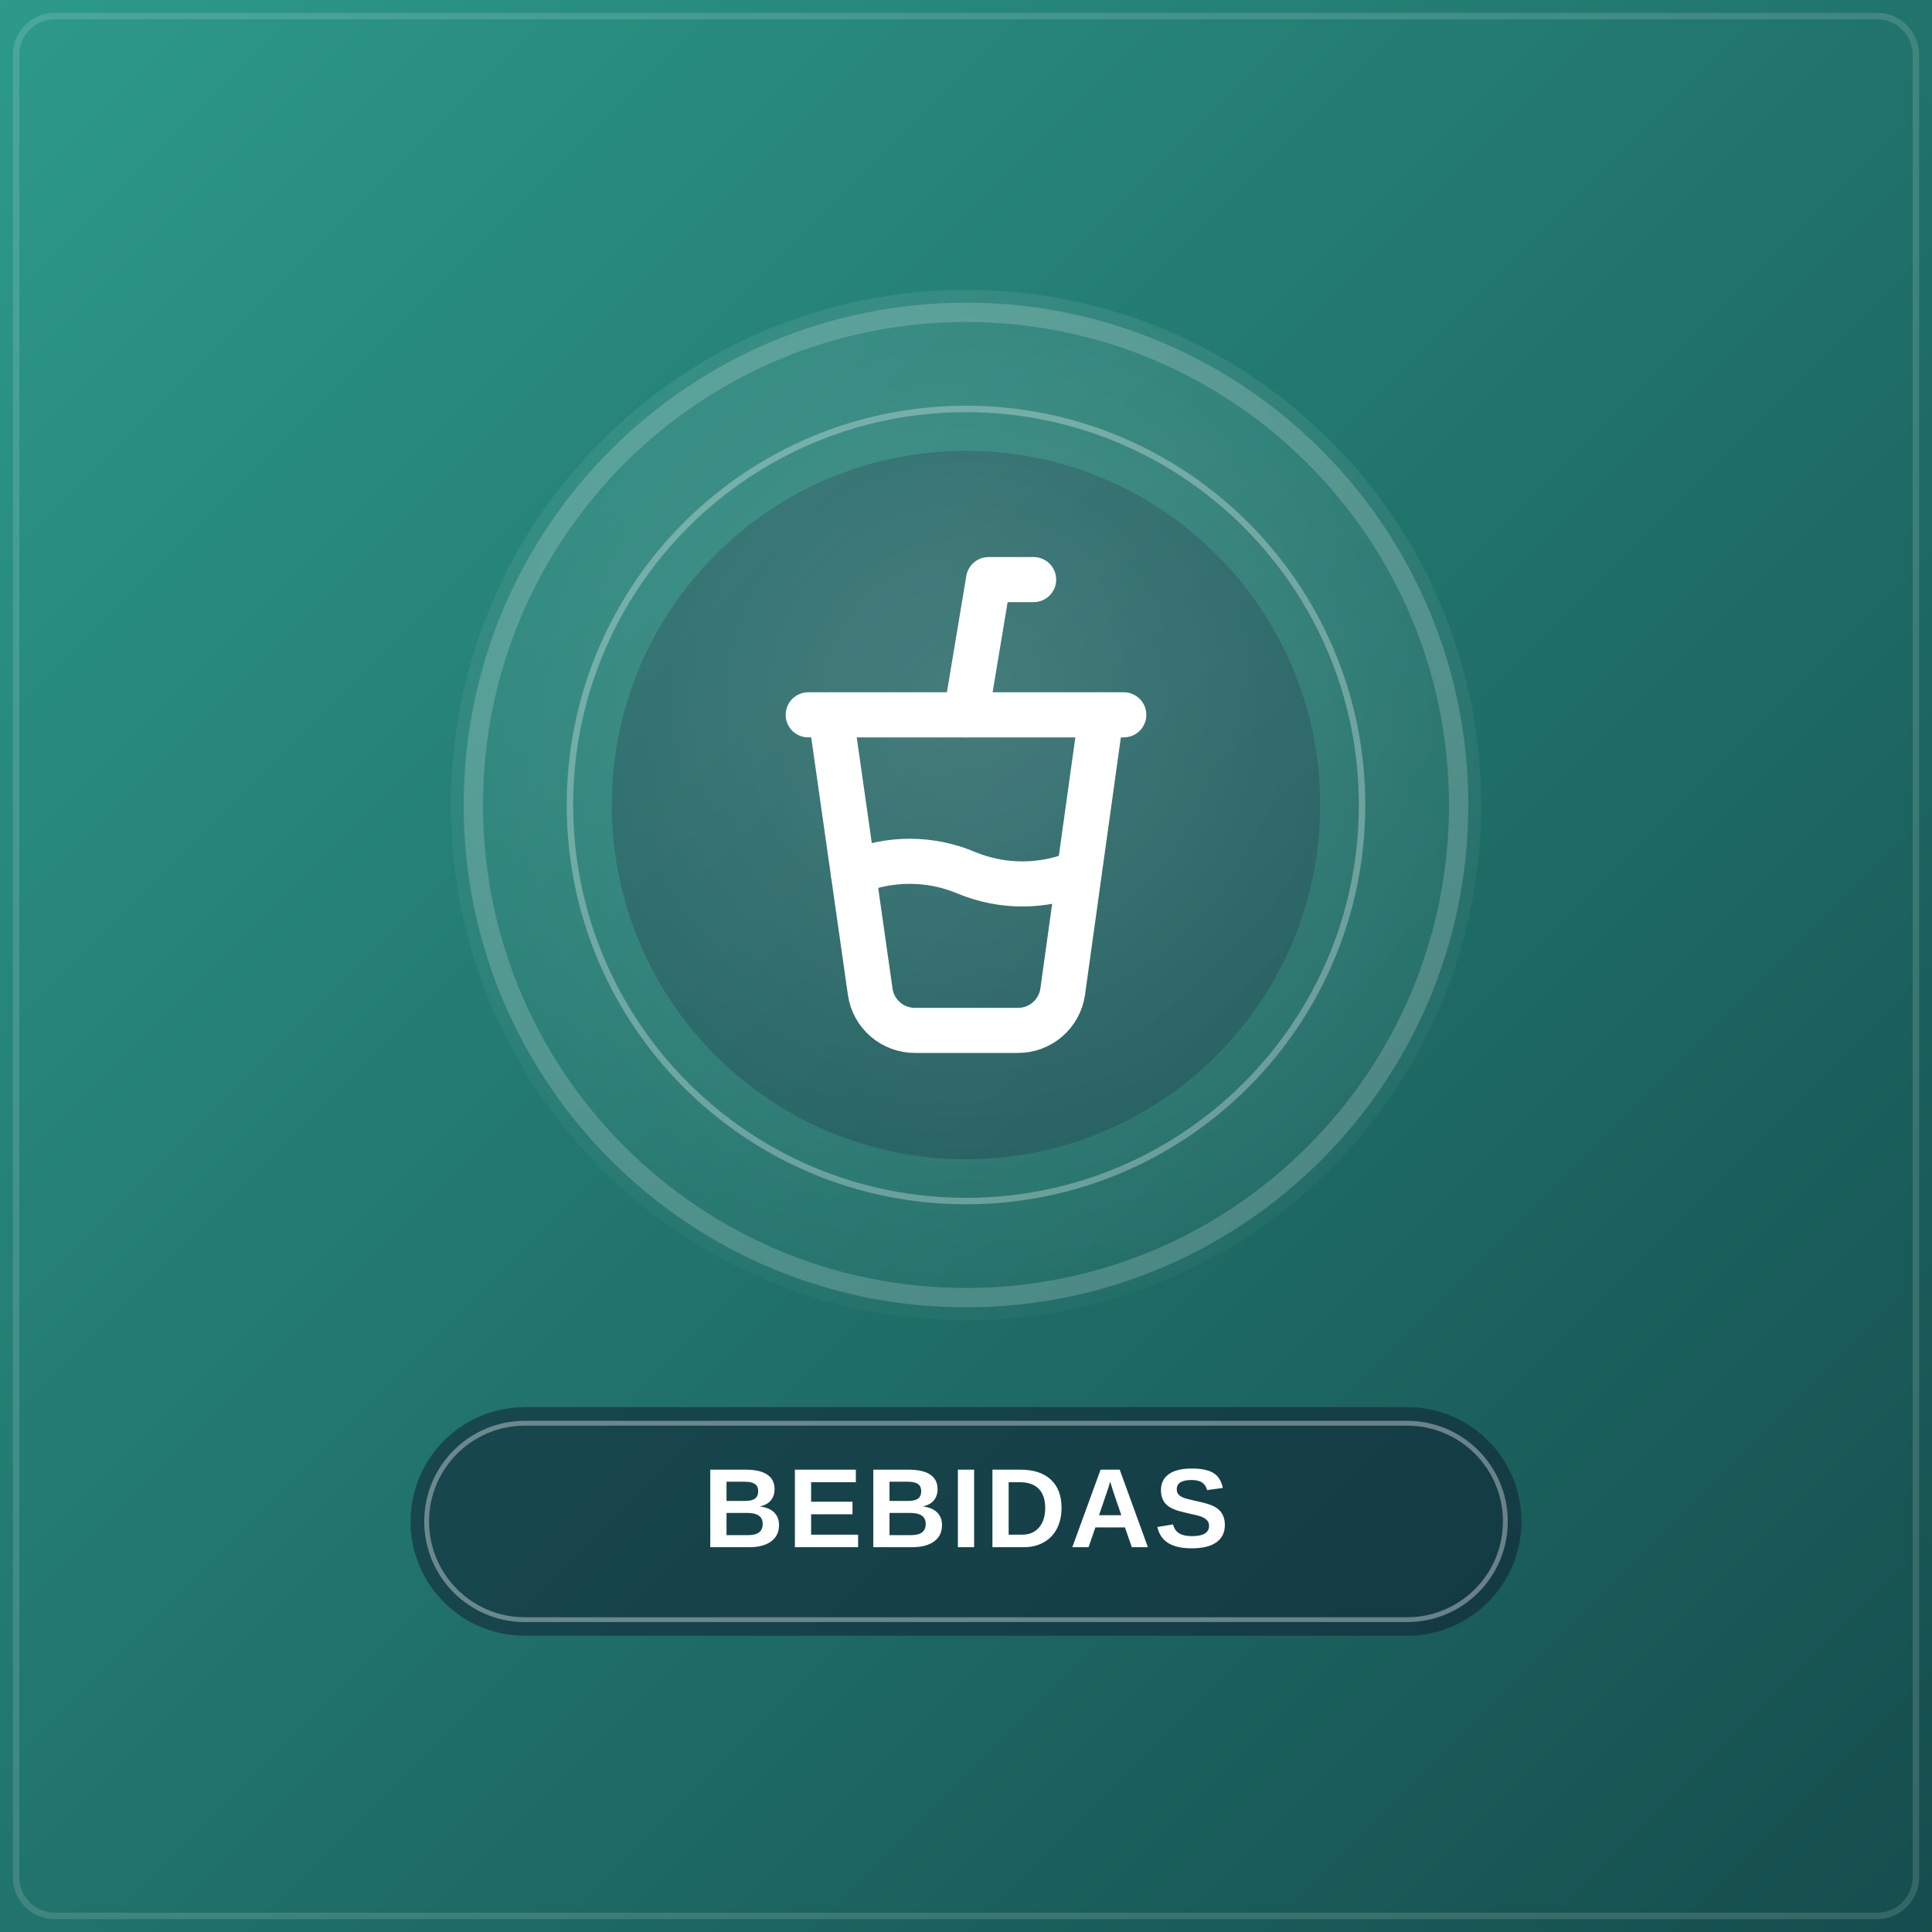
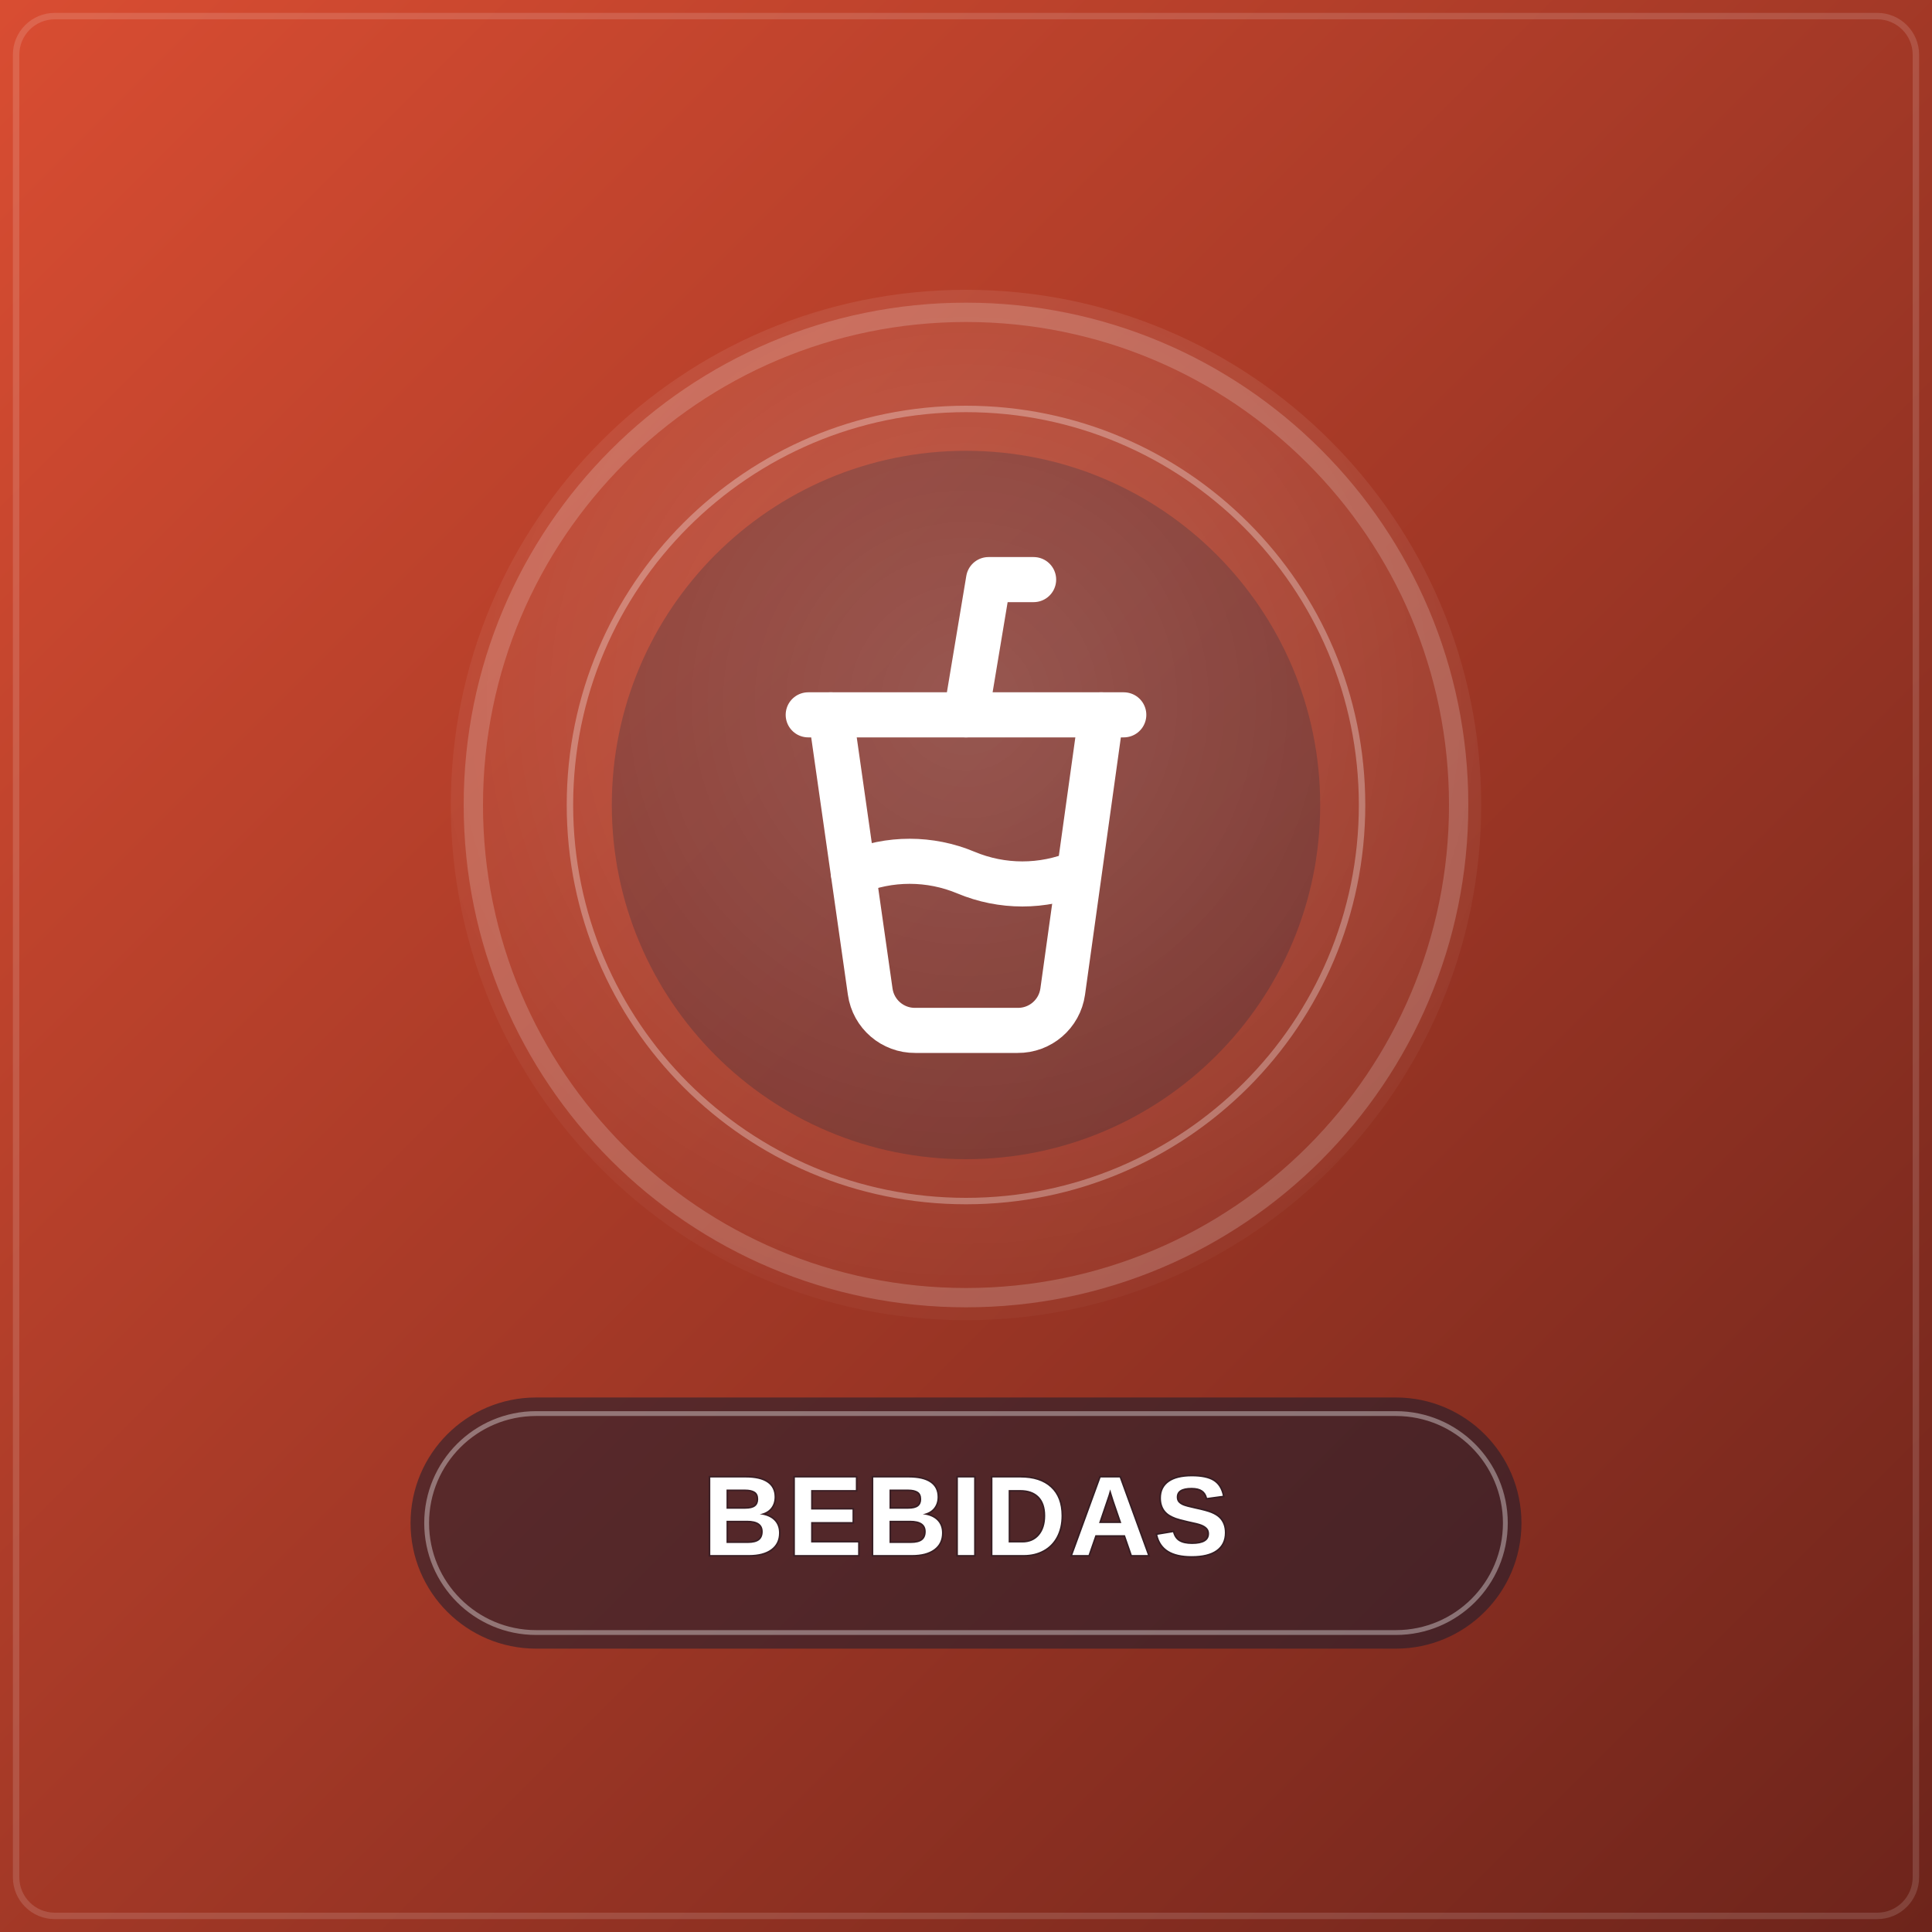
- <svg xmlns="http://www.w3.org/2000/svg" width="1200" height="1200" viewBox="0 0 1200 1200" role="img" aria-label="BEBIDAS" data-template-version="v1" data-icon="cup-soda">
+ <svg xmlns="http://www.w3.org/2000/svg" width="1200" height="1200" viewBox="0 0 1200 1200" role="img" aria-label="BEBIDAS" data-template-version="v3" data-icon="cup-soda">
  <defs>
    <linearGradient id="bg" x1="0" y1="0" x2="1" y2="1">
-       <stop offset="0%" stop-color="#2D9A8B" />
-       <stop offset="100%" stop-color="#154D4D" />
+       <stop offset="0%" stop-color="#D94D32" />
+       <stop offset="100%" stop-color="#6D241B" />
    </linearGradient>
    <radialGradient id="halo" cx="0.5" cy="0.4" r="0.7">
      <stop offset="0%" stop-color="#FFFFFF" stop-opacity="0.18" />
      <stop offset="100%" stop-color="#FFFFFF" stop-opacity="0" />
    </radialGradient>
  </defs>
  <rect width="1200" height="1200" fill="url(#bg)" />
  <circle cx="600" cy="500" r="306" fill="none" stroke="#FFFFFF" stroke-opacity="0.18" stroke-width="12" />
  <circle cx="600" cy="500" r="246" fill="none" stroke="#FFFFFF" stroke-opacity="0.30" stroke-width="4" />
  <circle cx="600" cy="500" r="220" fill="#0E1A2E" fill-opacity="0.26" />
  <circle cx="600" cy="500" r="320" fill="url(#halo)" />
  <g transform="translate(600 500) scale(14) translate(-12 -12)" color="#FFFFFF" stroke="currentColor" fill="none" stroke-width="2" stroke-linecap="round" stroke-linejoin="round">
    <path d="m6 8 1.75 12.28a2 2 0 0 0 2 1.72h4.54a2 2 0 0 0 2-1.72L18 8" />
    <path d="M5 8h14" />
    <path d="M7 15a6.47 6.47 0 0 1 5 0 6.47 6.47 0 0 0 5 0" />
    <path d="m12 8 1-6h2" />
  </g>
-   <rect x="255" y="874" width="690" height="142" rx="71" fill="#0E1A2E" fill-opacity="0.5" />
-   <rect x="265" y="884" width="670" height="122" rx="61" fill="none" stroke="#FFFFFF" stroke-opacity="0.36" stroke-width="3" />
-   <text x="600" y="961" text-anchor="middle" fill="#FFFFFF" font-family="Arial Black, Arial, Helvetica, sans-serif" font-size="70" font-weight="700" letter-spacing="2">BEBIDAS</text>
+   <rect x="255" y="868" width="690" height="156" rx="78" fill="#0E1A2E" fill-opacity="0.5" />
+   <rect x="265" y="878" width="670" height="136" rx="68" fill="none" stroke="#FFFFFF" stroke-opacity="0.36" stroke-width="3" />
+   <text x="600" text-anchor="middle" fill="#FFFFFF" font-family="Arial Black, Arial, Helvetica, sans-serif" font-size="70" font-weight="700" letter-spacing="2" dominant-baseline="middle" style="paint-order: stroke; stroke: rgba(10, 16, 28, 0.35); stroke-width: 2px;">
+     <tspan x="600" y="946.0">BEBIDAS</tspan>
+   </text>
  <rect x="10" y="10" width="1180" height="1180" rx="24" fill="none" stroke="#FFFFFF" stroke-opacity="0.14" stroke-width="4" />
</svg>
